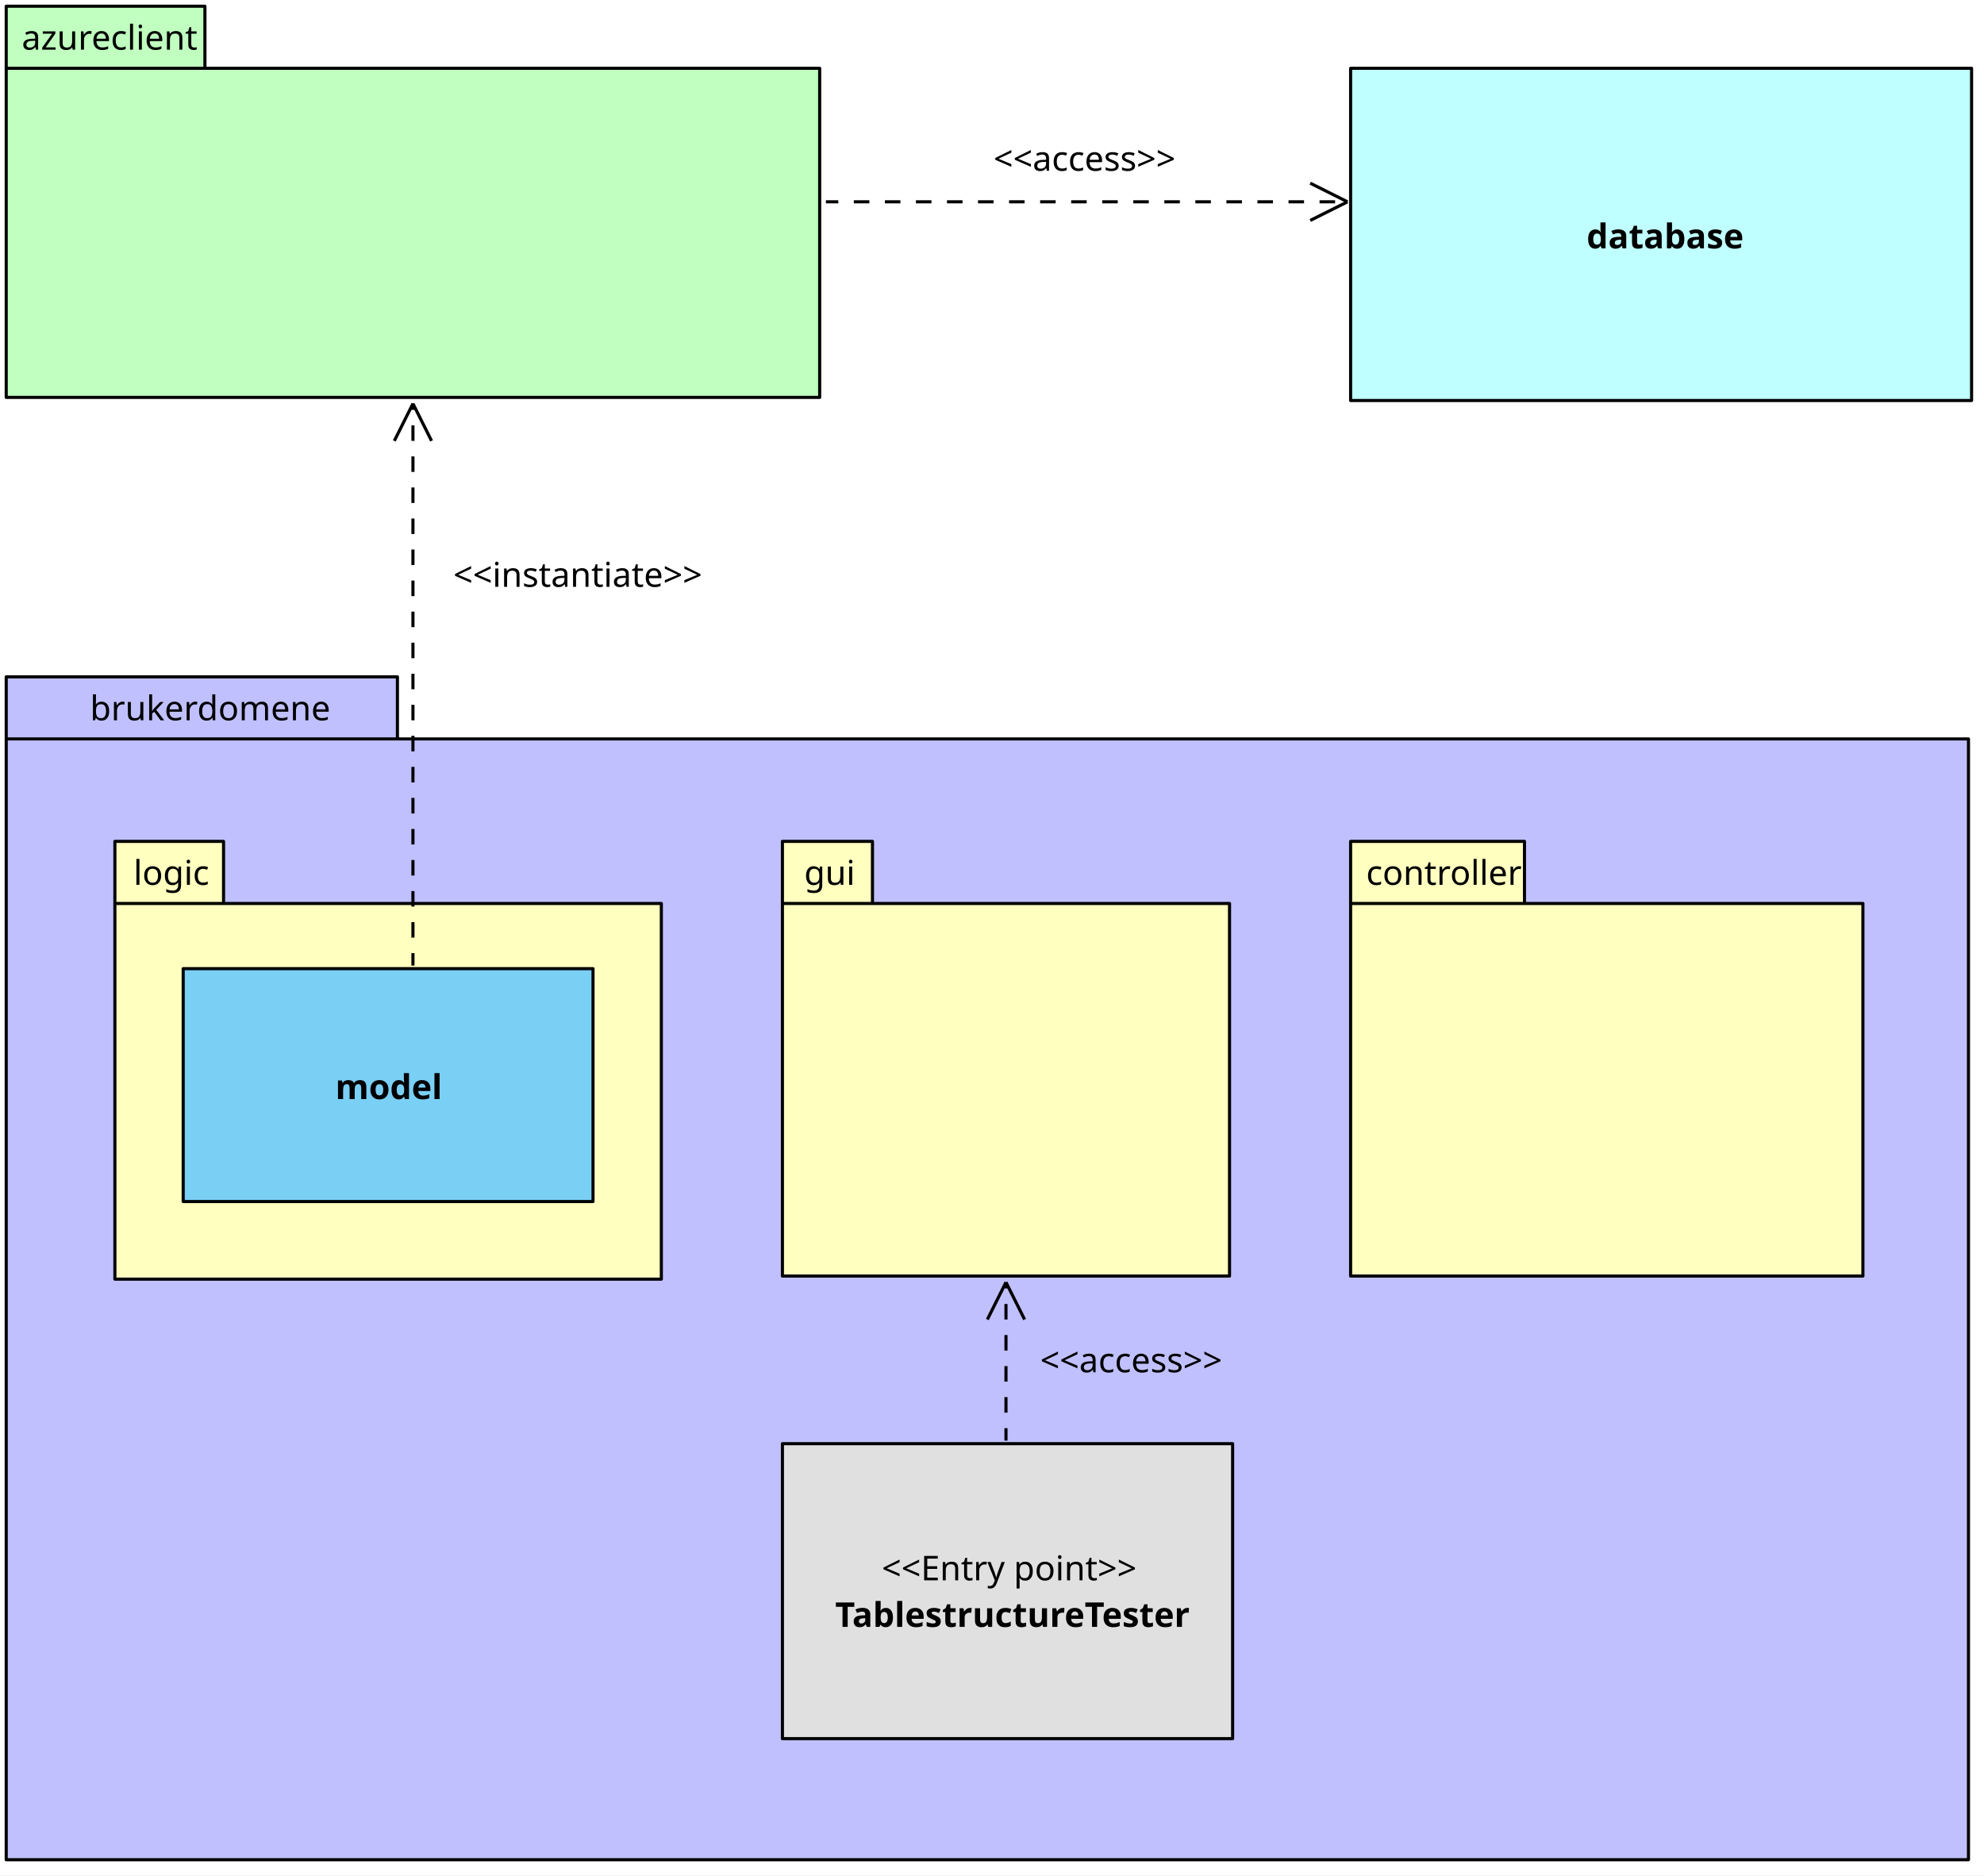
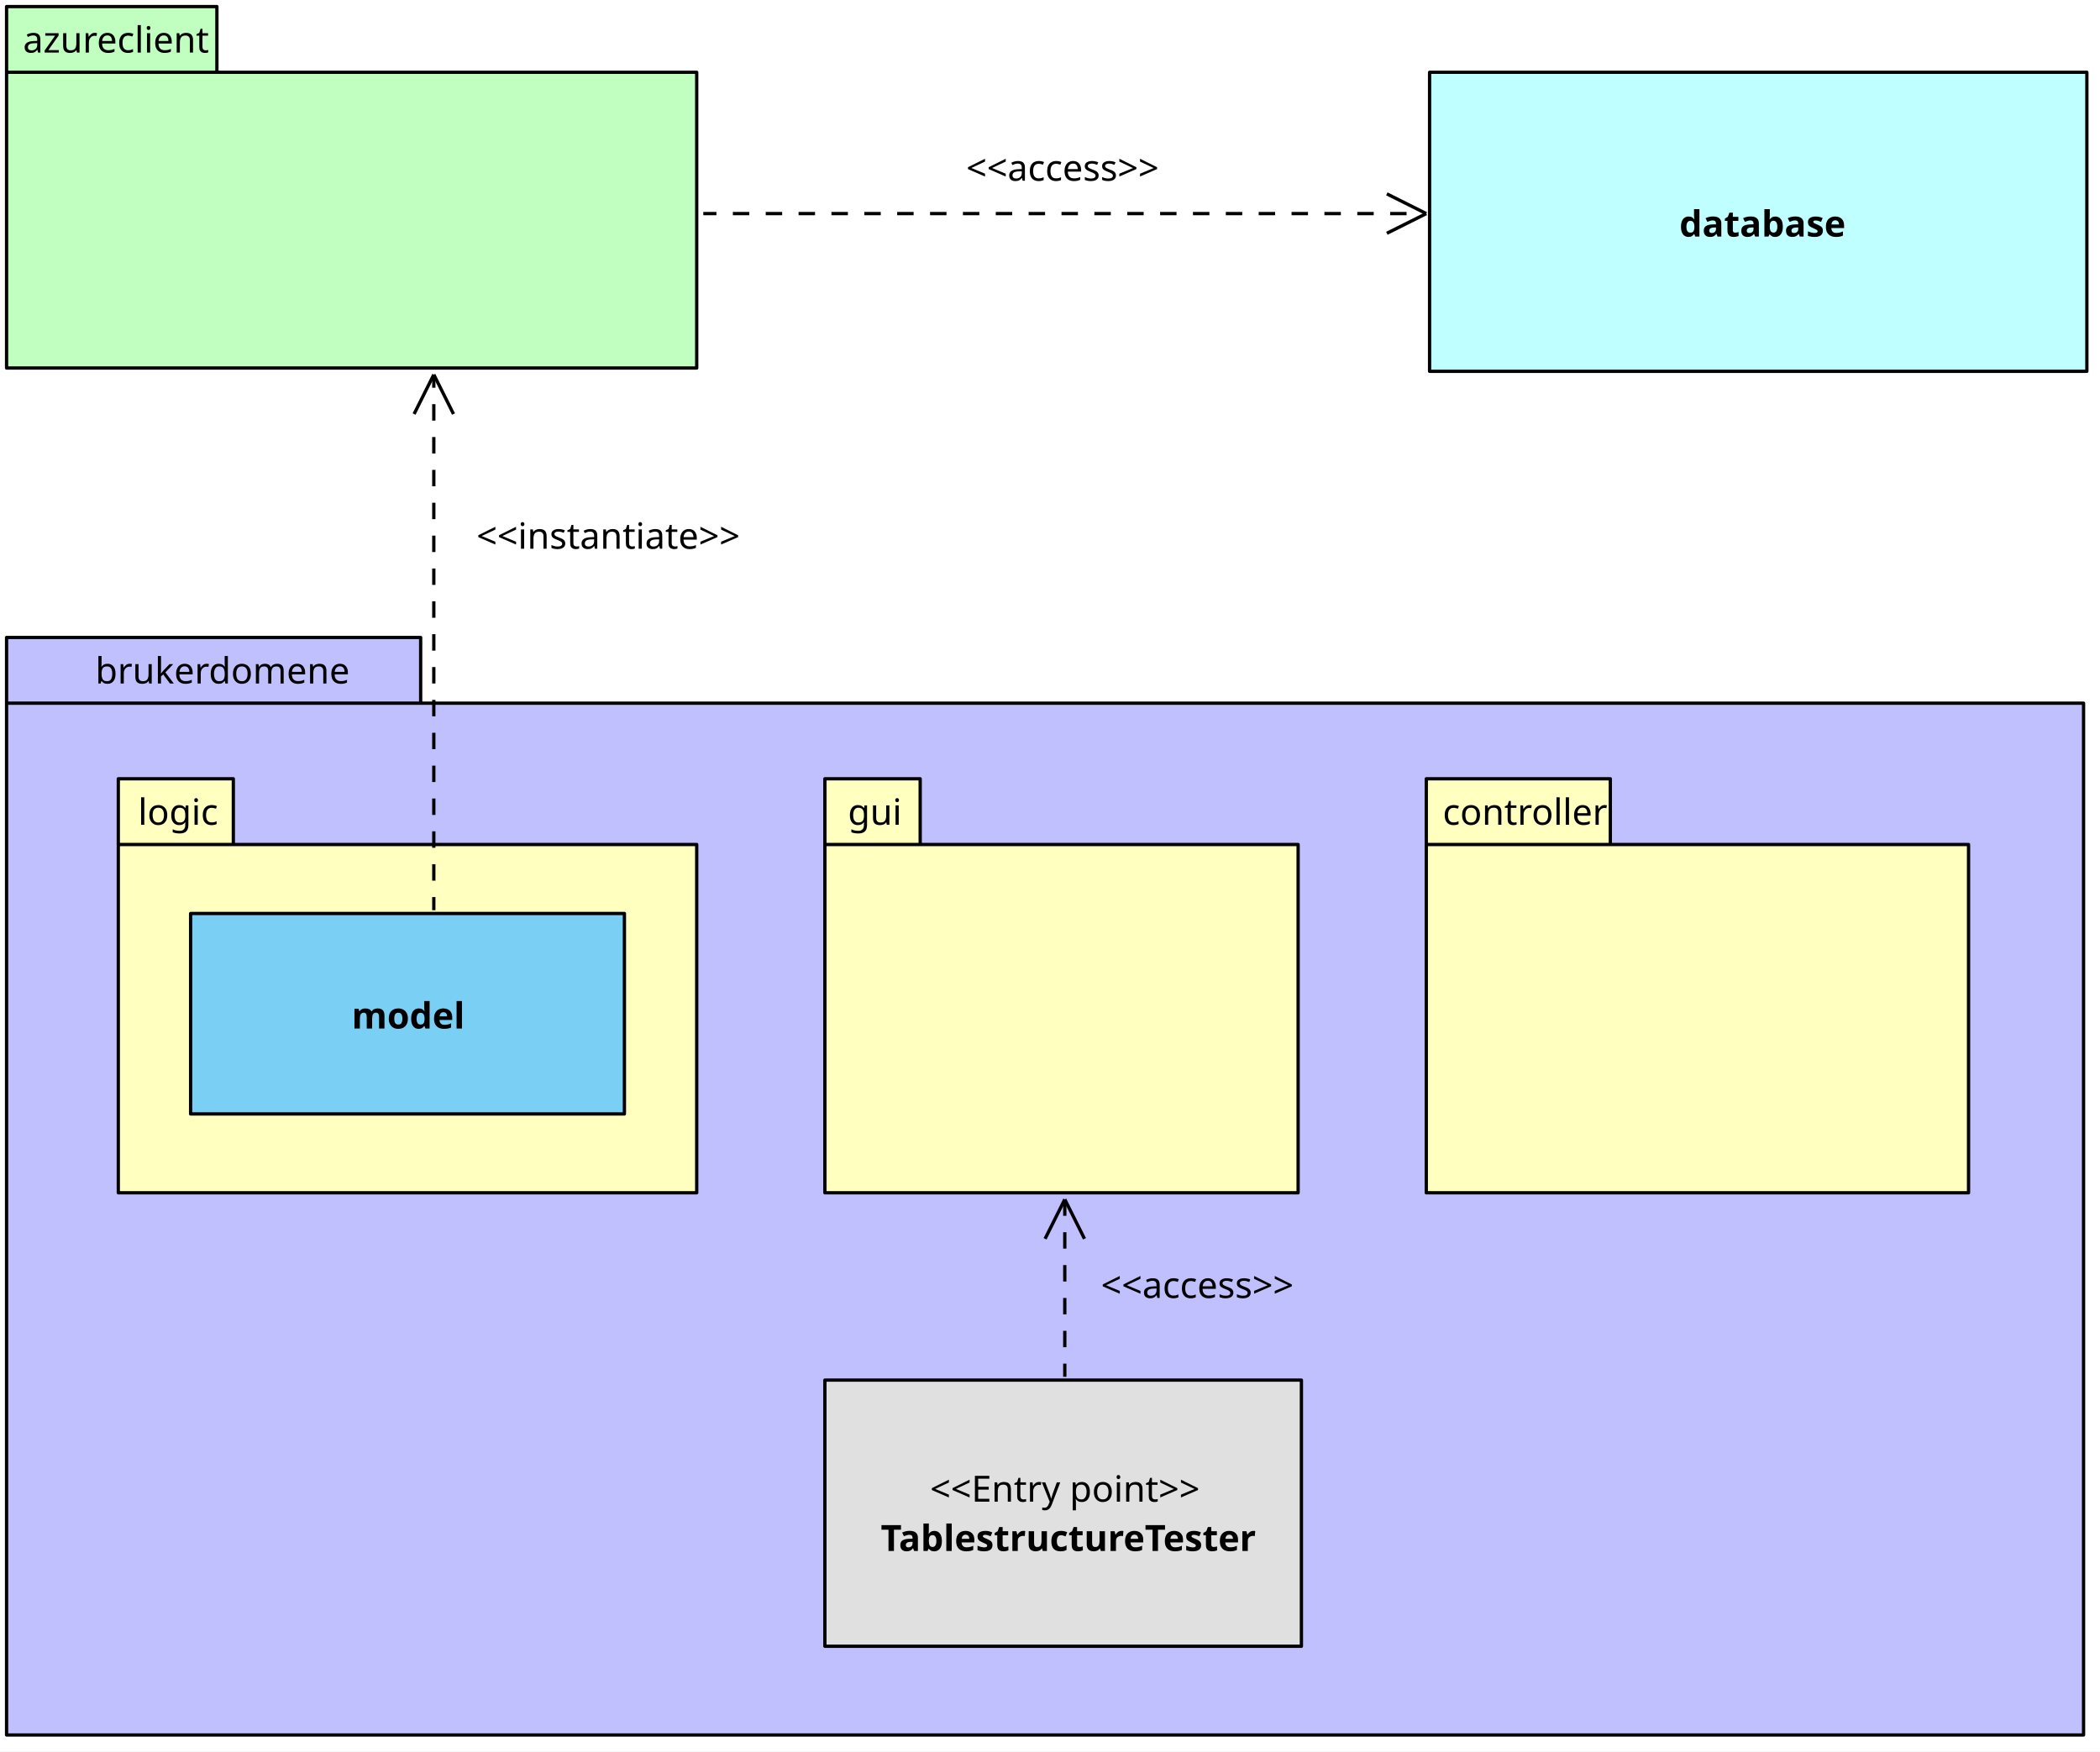
- <svg xmlns="http://www.w3.org/2000/svg" fill-opacity="0" color-rendering="auto" color-interpolation="auto" stroke="rgb(0,0,0)" text-rendering="auto" stroke-linecap="square" width="639" stroke-miterlimit="10" stroke-opacity="0" shape-rendering="auto" fill="rgb(0,0,0)" stroke-dasharray="none" font-weight="normal" stroke-width="1" height="604" font-family="'Dialog'" font-style="normal" stroke-linejoin="miter" font-size="12" stroke-dashoffset="0" image-rendering="auto">
+ <svg xmlns="http://www.w3.org/2000/svg" fill-opacity="0" color-rendering="auto" color-interpolation="auto" stroke="rgb(0,0,0)" text-rendering="auto" stroke-linecap="square" width="639" stroke-miterlimit="10" stroke-opacity="0" shape-rendering="auto" fill="rgb(0,0,0)" stroke-dasharray="none" font-weight="normal" stroke-width="1" height="533" font-family="'Dialog'" font-style="normal" stroke-linejoin="miter" font-size="12" stroke-dashoffset="0" image-rendering="auto">
  <defs id="genericDefs" />
  <g>
    <defs id="defs1">
      <clipPath clipPathUnits="userSpaceOnUse" id="clipPath1">
-         <path d="M-7 -7 L644 -7 L644 393 L-7 393 L-7 -7 Z" />
+         <path d="M-7 -7 L644 -7 L644 346 L-7 346 L-7 -7 Z" />
      </clipPath>
      <clipPath clipPathUnits="userSpaceOnUse" id="clipPath2">
        <path d="M0 0 L0 20 L126 20 L126 0 Z" />
      </clipPath>
      <clipPath clipPathUnits="userSpaceOnUse" id="clipPath3">
-         <path d="M-7 -7 L156 -7 L156 152 L-7 152 L-7 -7 Z" />
+         <path d="M-7 -7 L156 -7 L156 138 L-7 138 L-7 -7 Z" />
      </clipPath>
      <clipPath clipPathUnits="userSpaceOnUse" id="clipPath4">
        <path d="M0 0 L0 20 L29 20 L29 0 Z" />
      </clipPath>
      <clipPath clipPathUnits="userSpaceOnUse" id="clipPath5">
-         <path d="M-7 -7 L177 -7 L177 152 L-7 152 L-7 -7 Z" />
+         <path d="M-7 -7 L177 -7 L177 138 L-7 138 L-7 -7 Z" />
      </clipPath>
      <clipPath clipPathUnits="userSpaceOnUse" id="clipPath6">
        <path d="M0 0 L0 20 L56 20 L56 0 Z" />
      </clipPath>
      <clipPath clipPathUnits="userSpaceOnUse" id="clipPath7">
-         <path d="M-7 -7 L188 -7 L188 153 L-7 153 L-7 -7 Z" />
+         <path d="M-7 -7 L188 -7 L188 138 L-7 138 L-7 -7 Z" />
      </clipPath>
      <clipPath clipPathUnits="userSpaceOnUse" id="clipPath8">
        <path d="M0 0 L0 20 L35 20 L35 0 Z" />
      </clipPath>
      <clipPath clipPathUnits="userSpaceOnUse" id="clipPath9">
-         <path d="M-7 -7 L143 -7 L143 86 L-7 86 L-7 -7 Z" />
+         <path d="M-7 -7 L143 -7 L143 72 L-7 72 L-7 -7 Z" />
      </clipPath>
      <clipPath clipPathUnits="userSpaceOnUse" id="clipPath10">
-         <path d="M0 0 L0 75 L132 75 L132 0 Z" />
+         <path d="M0 0 L0 61 L132 61 L132 0 Z" />
      </clipPath>
      <clipPath clipPathUnits="userSpaceOnUse" id="clipPath11">
-         <path d="M-7 -7 L274 -7 L274 138 L-7 138 L-7 -7 Z" />
+         <path d="M-7 -7 L222 -7 L222 122 L-7 122 L-7 -7 Z" />
      </clipPath>
      <clipPath clipPathUnits="userSpaceOnUse" id="clipPath12">
        <path d="M0 0 L0 20 L64 20 L64 0 Z" />
      </clipPath>
      <clipPath clipPathUnits="userSpaceOnUse" id="clipPath13">
-         <path d="M-7 -7 L211 -7 L211 118 L-7 118 L-7 -7 Z" />
+         <path d="M-7 -7 L211 -7 L211 102 L-7 102 L-7 -7 Z" />
      </clipPath>
      <clipPath clipPathUnits="userSpaceOnUse" id="clipPath14">
-         <path d="M0 0 L0 107 L200 107 L200 0 Z" />
+         <path d="M0 0 L0 91 L200 91 L200 0 Z" />
      </clipPath>
      <clipPath clipPathUnits="userSpaceOnUse" id="clipPath15">
-         <path d="M-7 -7 L156 -7 L156 106 L-7 106 L-7 -7 Z" />
+         <path d="M-7 -7 L156 -7 L156 92 L-7 92 L-7 -7 Z" />
      </clipPath>
      <clipPath clipPathUnits="userSpaceOnUse" id="clipPath16">
-         <path d="M0 0 L0 95 L145 95 L145 0 Z" />
+         <path d="M0 0 L0 81 L145 81 L145 0 Z" />
      </clipPath>
      <clipPath clipPathUnits="userSpaceOnUse" id="clipPath17">
-         <path d="M0 0 L104 0 L104 285 L0 285 L0 0 Z" />
+         <path d="M0 0 L104 0 L104 267 L0 267 L0 0 Z" />
      </clipPath>
      <clipPath clipPathUnits="userSpaceOnUse" id="clipPath18">
-         <path d="M0 0 L272 0 L272 104 L0 104 L0 0 Z" />
+         <path d="M0 0 L324 0 L324 104 L0 104 L0 0 Z" />
      </clipPath>
      <clipPath clipPathUnits="userSpaceOnUse" id="clipPath19">
-         <path d="M0 0 L104 0 L104 155 L0 155 L0 0 Z" />
+         <path d="M0 0 L104 0 L104 158 L0 158 L0 0 Z" />
      </clipPath>
      <clipPath clipPathUnits="userSpaceOnUse" id="clipPath20">
        <path d="M-80 -15 L160 -15 L160 30 L-80 30 L-80 -15 Z" />
      </clipPath>
      <clipPath clipPathUnits="userSpaceOnUse" id="clipPath21">
        <path d="M-96 -15 L192 -15 L192 30 L-96 30 L-96 -15 Z" />
      </clipPath>
    </defs>
    <g fill="white" text-rendering="geometricPrecision" fill-opacity="1" stroke-opacity="1" stroke="white">
-       <rect x="0" width="639" height="604" y="0" stroke="none" />
+       <rect x="0" width="639" height="533" y="0" stroke="none" />
    </g>
-     <g font-size="11" transform="translate(2,218)" fill-opacity="1" fill="rgb(192,192,255)" text-rendering="geometricPrecision" font-family="sans-serif" stroke="rgb(192,192,255)" stroke-opacity="1">
+     <g font-size="11" transform="translate(2,194)" fill-opacity="1" fill="rgb(192,192,255)" text-rendering="geometricPrecision" font-family="sans-serif" stroke="rgb(192,192,255)" stroke-opacity="1">
      <rect x="0" width="126" height="20" y="0" clip-path="url(#clipPath1)" stroke="none" />
-       <rect x="0" width="632" height="361" y="20" clip-path="url(#clipPath1)" stroke="none" />
+       <rect x="0" width="632" height="314" y="20" clip-path="url(#clipPath1)" stroke="none" />
    </g>
-     <g font-size="11" stroke-linecap="butt" transform="translate(2,218)" fill-opacity="1" fill="black" text-rendering="geometricPrecision" font-family="sans-serif" stroke-linejoin="round" stroke="black" stroke-opacity="1" stroke-miterlimit="0">
-       <path fill="none" d="M0 20 L632 20 L632 381 L0 381 L0 0 L126 0 L126 20" clip-path="url(#clipPath1)" />
+     <g font-size="11" stroke-linecap="butt" transform="translate(2,194)" fill-opacity="1" fill="black" text-rendering="geometricPrecision" font-family="sans-serif" stroke-linejoin="round" stroke="black" stroke-opacity="1" stroke-miterlimit="0">
+       <path fill="none" d="M0 20 L632 20 L632 334 L0 334 L0 0 L126 0 L126 20" clip-path="url(#clipPath1)" />
    </g>
-     <g font-size="11" transform="translate(2,218)" fill-opacity="1" fill="black" text-rendering="geometricPrecision" font-family="sans-serif" stroke="black" stroke-opacity="1">
+     <g font-size="11" transform="translate(2,194)" fill-opacity="1" fill="black" text-rendering="geometricPrecision" font-family="sans-serif" stroke="black" stroke-opacity="1">
      <text x="27" xml:space="preserve" y="14" clip-path="url(#clipPath2)" stroke="none">brukerdomene</text>
    </g>
-     <g font-size="11" transform="translate(252,271)" fill-opacity="1" fill="rgb(255,255,192)" text-rendering="geometricPrecision" font-family="sans-serif" stroke="rgb(255,255,192)" stroke-opacity="1">
+     <g font-size="11" transform="translate(251,237)" fill-opacity="1" fill="rgb(255,255,192)" text-rendering="geometricPrecision" font-family="sans-serif" stroke="rgb(255,255,192)" stroke-opacity="1">
      <rect x="0" width="29" height="20" y="0" clip-path="url(#clipPath3)" stroke="none" />
-       <rect x="0" width="144" height="120" y="20" clip-path="url(#clipPath3)" stroke="none" />
+       <rect x="0" width="144" height="106" y="20" clip-path="url(#clipPath3)" stroke="none" />
    </g>
-     <g font-size="11" stroke-linecap="butt" transform="translate(252,271)" fill-opacity="1" fill="black" text-rendering="geometricPrecision" font-family="sans-serif" stroke-linejoin="round" stroke="black" stroke-opacity="1" stroke-miterlimit="0">
-       <path fill="none" d="M0 20 L144 20 L144 140 L0 140 L0 0 L29 0 L29 20" clip-path="url(#clipPath3)" />
+     <g font-size="11" stroke-linecap="butt" transform="translate(251,237)" fill-opacity="1" fill="black" text-rendering="geometricPrecision" font-family="sans-serif" stroke-linejoin="round" stroke="black" stroke-opacity="1" stroke-miterlimit="0">
+       <path fill="none" d="M0 20 L144 20 L144 126 L0 126 L0 0 L29 0 L29 20" clip-path="url(#clipPath3)" />
    </g>
-     <g font-size="11" transform="translate(252,271)" fill-opacity="1" fill="black" text-rendering="geometricPrecision" font-family="sans-serif" stroke="black" stroke-opacity="1">
+     <g font-size="11" transform="translate(251,237)" fill-opacity="1" fill="black" text-rendering="geometricPrecision" font-family="sans-serif" stroke="black" stroke-opacity="1">
      <text x="7" xml:space="preserve" y="14" clip-path="url(#clipPath4)" stroke="none">gui</text>
    </g>
-     <g font-size="11" transform="translate(435,271)" fill-opacity="1" fill="rgb(255,255,192)" text-rendering="geometricPrecision" font-family="sans-serif" stroke="rgb(255,255,192)" stroke-opacity="1">
+     <g font-size="11" transform="translate(434,237)" fill-opacity="1" fill="rgb(255,255,192)" text-rendering="geometricPrecision" font-family="sans-serif" stroke="rgb(255,255,192)" stroke-opacity="1">
      <rect x="0" width="56" height="20" y="0" clip-path="url(#clipPath5)" stroke="none" />
-       <rect x="0" width="165" height="120" y="20" clip-path="url(#clipPath5)" stroke="none" />
+       <rect x="0" width="165" height="106" y="20" clip-path="url(#clipPath5)" stroke="none" />
    </g>
-     <g font-size="11" stroke-linecap="butt" transform="translate(435,271)" fill-opacity="1" fill="black" text-rendering="geometricPrecision" font-family="sans-serif" stroke-linejoin="round" stroke="black" stroke-opacity="1" stroke-miterlimit="0">
-       <path fill="none" d="M0 20 L165 20 L165 140 L0 140 L0 0 L56 0 L56 20" clip-path="url(#clipPath5)" />
+     <g font-size="11" stroke-linecap="butt" transform="translate(434,237)" fill-opacity="1" fill="black" text-rendering="geometricPrecision" font-family="sans-serif" stroke-linejoin="round" stroke="black" stroke-opacity="1" stroke-miterlimit="0">
+       <path fill="none" d="M0 20 L165 20 L165 126 L0 126 L0 0 L56 0 L56 20" clip-path="url(#clipPath5)" />
    </g>
-     <g font-size="11" transform="translate(435,271)" fill-opacity="1" fill="black" text-rendering="geometricPrecision" font-family="sans-serif" stroke="black" stroke-opacity="1">
+     <g font-size="11" transform="translate(434,237)" fill-opacity="1" fill="black" text-rendering="geometricPrecision" font-family="sans-serif" stroke="black" stroke-opacity="1">
      <text x="5" xml:space="preserve" y="14" clip-path="url(#clipPath6)" stroke="none">controller</text>
    </g>
-     <g font-size="11" transform="translate(37,271)" fill-opacity="1" fill="rgb(255,255,192)" text-rendering="geometricPrecision" font-family="sans-serif" stroke="rgb(255,255,192)" stroke-opacity="1">
+     <g font-size="11" transform="translate(36,237)" fill-opacity="1" fill="rgb(255,255,192)" text-rendering="geometricPrecision" font-family="sans-serif" stroke="rgb(255,255,192)" stroke-opacity="1">
      <rect x="0" width="35" height="20" y="0" clip-path="url(#clipPath7)" stroke="none" />
-       <rect x="0" width="176" height="121" y="20" clip-path="url(#clipPath7)" stroke="none" />
+       <rect x="0" width="176" height="106" y="20" clip-path="url(#clipPath7)" stroke="none" />
    </g>
-     <g font-size="11" stroke-linecap="butt" transform="translate(37,271)" fill-opacity="1" fill="black" text-rendering="geometricPrecision" font-family="sans-serif" stroke-linejoin="round" stroke="black" stroke-opacity="1" stroke-miterlimit="0">
-       <path fill="none" d="M0 20 L176 20 L176 141 L0 141 L0 0 L35 0 L35 20" clip-path="url(#clipPath7)" />
+     <g font-size="11" stroke-linecap="butt" transform="translate(36,237)" fill-opacity="1" fill="black" text-rendering="geometricPrecision" font-family="sans-serif" stroke-linejoin="round" stroke="black" stroke-opacity="1" stroke-miterlimit="0">
+       <path fill="none" d="M0 20 L176 20 L176 126 L0 126 L0 0 L35 0 L35 20" clip-path="url(#clipPath7)" />
    </g>
-     <g font-size="11" transform="translate(37,271)" fill-opacity="1" fill="black" text-rendering="geometricPrecision" font-family="sans-serif" stroke="black" stroke-opacity="1">
+     <g font-size="11" transform="translate(36,237)" fill-opacity="1" fill="black" text-rendering="geometricPrecision" font-family="sans-serif" stroke="black" stroke-opacity="1">
      <text x="6" xml:space="preserve" y="14" clip-path="url(#clipPath8)" stroke="none">logic</text>
    </g>
-     <g font-size="11" transform="translate(59,312)" fill-opacity="1" fill="rgb(122,207,245)" text-rendering="geometricPrecision" font-family="sans-serif" stroke="rgb(122,207,245)" font-weight="bold" stroke-opacity="1">
-       <rect x="0" width="132" height="75" y="0" clip-path="url(#clipPath9)" stroke="none" />
+     <g font-size="11" transform="translate(58,278)" fill-opacity="1" fill="rgb(122,207,245)" text-rendering="geometricPrecision" font-family="sans-serif" stroke="rgb(122,207,245)" font-weight="bold" stroke-opacity="1">
+       <rect x="0" width="132" height="61" y="0" clip-path="url(#clipPath9)" stroke="none" />
    </g>
-     <g font-size="11" stroke-linecap="butt" transform="translate(59,312)" fill-opacity="1" fill="black" text-rendering="geometricPrecision" font-family="sans-serif" stroke-linejoin="round" stroke="black" font-weight="bold" stroke-opacity="1" stroke-miterlimit="0">
-       <rect fill="none" x="0" width="132" height="75" y="0" clip-path="url(#clipPath9)" />
+     <g font-size="11" stroke-linecap="butt" transform="translate(58,278)" fill-opacity="1" fill="black" text-rendering="geometricPrecision" font-family="sans-serif" stroke-linejoin="round" stroke="black" font-weight="bold" stroke-opacity="1" stroke-miterlimit="0">
+       <rect fill="none" x="0" width="132" height="61" y="0" clip-path="url(#clipPath9)" />
    </g>
-     <g font-size="11" transform="translate(59,312)" fill-opacity="1" fill="black" text-rendering="geometricPrecision" font-family="sans-serif" stroke="black" font-weight="bold" stroke-opacity="1">
-       <text x="49" xml:space="preserve" y="42" clip-path="url(#clipPath10)" stroke="none">model</text>
+     <g font-size="11" transform="translate(58,278)" fill-opacity="1" fill="black" text-rendering="geometricPrecision" font-family="sans-serif" stroke="black" font-weight="bold" stroke-opacity="1">
+       <text x="49" xml:space="preserve" y="35" clip-path="url(#clipPath10)" stroke="none">model</text>
    </g>
    <g font-size="11" transform="translate(2,2)" fill-opacity="1" fill="rgb(192,255,192)" text-rendering="geometricPrecision" font-family="sans-serif" stroke="rgb(192,255,192)" stroke-opacity="1">
      <rect x="0" width="64" height="20" y="0" clip-path="url(#clipPath11)" stroke="none" />
-       <rect x="0" width="262" height="106" y="20" clip-path="url(#clipPath11)" stroke="none" />
+       <rect x="0" width="210" height="90" y="20" clip-path="url(#clipPath11)" stroke="none" />
    </g>
    <g font-size="11" stroke-linecap="butt" transform="translate(2,2)" fill-opacity="1" fill="black" text-rendering="geometricPrecision" font-family="sans-serif" stroke-linejoin="round" stroke="black" stroke-opacity="1" stroke-miterlimit="0">
-       <path fill="none" d="M0 20 L262 20 L262 126 L0 126 L0 0 L64 0 L64 20" clip-path="url(#clipPath11)" />
+       <path fill="none" d="M0 20 L210 20 L210 110 L0 110 L0 0 L64 0 L64 20" clip-path="url(#clipPath11)" />
    </g>
    <g font-size="11" transform="translate(2,2)" fill-opacity="1" fill="black" text-rendering="geometricPrecision" font-family="sans-serif" stroke="black" stroke-opacity="1">
      <text x="5" xml:space="preserve" y="14" clip-path="url(#clipPath12)" stroke="none">azureclient</text>
    </g>
    <g font-size="11" transform="translate(435,22)" fill-opacity="1" fill="rgb(192,255,255)" text-rendering="geometricPrecision" font-family="sans-serif" stroke="rgb(192,255,255)" font-weight="bold" stroke-opacity="1">
-       <rect x="0" width="200" height="107" y="0" clip-path="url(#clipPath13)" stroke="none" />
+       <rect x="0" width="200" height="91" y="0" clip-path="url(#clipPath13)" stroke="none" />
    </g>
    <g font-size="11" stroke-linecap="butt" transform="translate(435,22)" fill-opacity="1" fill="black" text-rendering="geometricPrecision" font-family="sans-serif" stroke-linejoin="round" stroke="black" font-weight="bold" stroke-opacity="1" stroke-miterlimit="0">
-       <rect fill="none" x="0" width="200" height="107" y="0" clip-path="url(#clipPath13)" />
+       <rect fill="none" x="0" width="200" height="91" y="0" clip-path="url(#clipPath13)" />
    </g>
    <g font-size="11" transform="translate(435,22)" fill-opacity="1" fill="black" text-rendering="geometricPrecision" font-family="sans-serif" stroke="black" font-weight="bold" stroke-opacity="1">
-       <text x="76" xml:space="preserve" y="58" clip-path="url(#clipPath14)" stroke="none">database</text>
+       <text x="76" xml:space="preserve" y="50" clip-path="url(#clipPath14)" stroke="none">database</text>
    </g>
-     <g font-size="11" transform="translate(252,465)" fill-opacity="1" fill="rgb(224,224,224)" text-rendering="geometricPrecision" font-family="sans-serif" stroke="rgb(224,224,224)" font-weight="bold" stroke-opacity="1">
-       <rect x="0" width="145" height="95" y="0" clip-path="url(#clipPath15)" stroke="none" />
+     <g font-size="11" transform="translate(251,420)" fill-opacity="1" fill="rgb(224,224,224)" text-rendering="geometricPrecision" font-family="sans-serif" stroke="rgb(224,224,224)" font-weight="bold" stroke-opacity="1">
+       <rect x="0" width="145" height="81" y="0" clip-path="url(#clipPath15)" stroke="none" />
    </g>
-     <g font-size="11" stroke-linecap="butt" transform="translate(252,465)" fill-opacity="1" fill="black" text-rendering="geometricPrecision" font-family="sans-serif" stroke-linejoin="round" stroke="black" font-weight="bold" stroke-opacity="1" stroke-miterlimit="0">
-       <rect fill="none" x="0" width="145" height="95" y="0" clip-path="url(#clipPath15)" />
+     <g font-size="11" stroke-linecap="butt" transform="translate(251,420)" fill-opacity="1" fill="black" text-rendering="geometricPrecision" font-family="sans-serif" stroke-linejoin="round" stroke="black" font-weight="bold" stroke-opacity="1" stroke-miterlimit="0">
+       <rect fill="none" x="0" width="145" height="81" y="0" clip-path="url(#clipPath15)" />
    </g>
-     <g font-size="11" transform="translate(252,465)" fill-opacity="1" fill="black" text-rendering="geometricPrecision" font-family="sans-serif" stroke="black" stroke-opacity="1">
-       <text x="32" xml:space="preserve" y="44" clip-path="url(#clipPath16)" stroke="none">&lt;&lt;Entry point&gt;&gt;</text>
-       <text x="17" xml:space="preserve" y="59" font-weight="bold" clip-path="url(#clipPath16)" stroke="none">TablestructureTester</text>
+     <g font-size="11" transform="translate(251,420)" fill-opacity="1" fill="black" text-rendering="geometricPrecision" font-family="sans-serif" stroke="black" stroke-opacity="1">
+       <text x="32" xml:space="preserve" y="37" clip-path="url(#clipPath16)" stroke="none">&lt;&lt;Entry point&gt;&gt;</text>
+       <text x="17" xml:space="preserve" y="52" font-weight="bold" clip-path="url(#clipPath16)" stroke="none">TablestructureTester</text>
    </g>
-     <g font-size="11" stroke-linecap="butt" transform="translate(83,80)" stroke-dashoffset="1" fill-opacity="1" fill="black" text-rendering="geometricPrecision" font-family="sans-serif" stroke-linejoin="round" stroke-dasharray="5" stroke="black" stroke-opacity="1">
-       <line y2="50" fill="none" x1="50" clip-path="url(#clipPath17)" x2="50" y1="231" />
+     <g font-size="11" stroke-linecap="butt" transform="translate(82,64)" stroke-dashoffset="1" fill-opacity="1" fill="black" text-rendering="geometricPrecision" font-family="sans-serif" stroke-linejoin="round" stroke-dasharray="5" stroke="black" stroke-opacity="1">
+       <line y2="50" fill="none" x1="50" clip-path="url(#clipPath17)" x2="50" y1="213" />
      <line stroke-dashoffset="0" clip-path="url(#clipPath17)" fill="none" x1="50" x2="44" y1="50" y2="62" stroke-dasharray="none" />
      <line stroke-dashoffset="0" clip-path="url(#clipPath17)" fill="none" x1="50" x2="56" y1="50" y2="62" stroke-dasharray="none" />
    </g>
-     <g font-size="11" stroke-linecap="butt" transform="translate(216,15)" stroke-dashoffset="1" fill-opacity="1" fill="black" text-rendering="geometricPrecision" font-family="sans-serif" stroke-linejoin="round" stroke-dasharray="5" stroke="black" stroke-opacity="1">
-       <line y2="50" fill="none" x1="50" clip-path="url(#clipPath18)" x2="218" y1="50" />
-       <line stroke-dashoffset="0" clip-path="url(#clipPath18)" fill="none" x1="218" x2="206" y1="50" y2="44" stroke-dasharray="none" />
-       <line stroke-dashoffset="0" clip-path="url(#clipPath18)" fill="none" x1="218" x2="206" y1="50" y2="56" stroke-dasharray="none" />
+     <g font-size="11" stroke-linecap="butt" transform="translate(164,15)" stroke-dashoffset="1" fill-opacity="1" fill="black" text-rendering="geometricPrecision" font-family="sans-serif" stroke-linejoin="round" stroke-dasharray="5" stroke="black" stroke-opacity="1">
+       <line y2="50" fill="none" x1="50" clip-path="url(#clipPath18)" x2="270" y1="50" />
+       <line stroke-dashoffset="0" clip-path="url(#clipPath18)" fill="none" x1="270" x2="258" y1="50" y2="44" stroke-dasharray="none" />
+       <line stroke-dashoffset="0" clip-path="url(#clipPath18)" fill="none" x1="270" x2="258" y1="50" y2="56" stroke-dasharray="none" />
    </g>
-     <g font-size="11" stroke-linecap="butt" transform="translate(274,363)" stroke-dashoffset="1" fill-opacity="1" fill="black" text-rendering="geometricPrecision" font-family="sans-serif" stroke-linejoin="round" stroke-dasharray="5" stroke="black" stroke-opacity="1">
-       <line y2="50" fill="none" x1="50" clip-path="url(#clipPath19)" x2="50" y1="101" />
+     <g font-size="11" stroke-linecap="butt" transform="translate(274,315)" stroke-dashoffset="1" fill-opacity="1" fill="black" text-rendering="geometricPrecision" font-family="sans-serif" stroke-linejoin="round" stroke-dasharray="5" stroke="black" stroke-opacity="1">
+       <line y2="50" fill="none" x1="50" clip-path="url(#clipPath19)" x2="50" y1="104" />
      <line stroke-dashoffset="0" clip-path="url(#clipPath19)" fill="none" x1="50" x2="44" y1="50" y2="62" stroke-dasharray="none" />
      <line stroke-dashoffset="0" clip-path="url(#clipPath19)" fill="none" x1="50" x2="56" y1="50" y2="62" stroke-dasharray="none" />
    </g>
-     <g font-size="11" transform="translate(325,430)" fill-opacity="1" fill="black" text-rendering="geometricPrecision" font-family="sans-serif" stroke="black" stroke-opacity="1">
+     <g font-size="11" transform="translate(325,383)" fill-opacity="1" fill="black" text-rendering="geometricPrecision" font-family="sans-serif" stroke="black" stroke-opacity="1">
      <text x="10" xml:space="preserve" y="12" clip-path="url(#clipPath20)" stroke="none">&lt;&lt;access&gt;&gt;</text>
    </g>
-     <g font-size="11" transform="translate(310,43)" fill-opacity="1" fill="black" text-rendering="geometricPrecision" font-family="sans-serif" stroke="black" stroke-opacity="1">
+     <g font-size="11" transform="translate(284,43)" fill-opacity="1" fill="black" text-rendering="geometricPrecision" font-family="sans-serif" stroke="black" stroke-opacity="1">
      <text x="10" xml:space="preserve" y="12" clip-path="url(#clipPath20)" stroke="none">&lt;&lt;access&gt;&gt;</text>
    </g>
-     <g font-size="11" transform="translate(136,177)" fill-opacity="1" fill="black" text-rendering="geometricPrecision" font-family="sans-serif" stroke="black" stroke-opacity="1">
+     <g font-size="11" transform="translate(135,155)" fill-opacity="1" fill="black" text-rendering="geometricPrecision" font-family="sans-serif" stroke="black" stroke-opacity="1">
      <text x="10" xml:space="preserve" y="12" clip-path="url(#clipPath21)" stroke="none">&lt;&lt;instantiate&gt;&gt;</text>
    </g>
  </g>
</svg>
